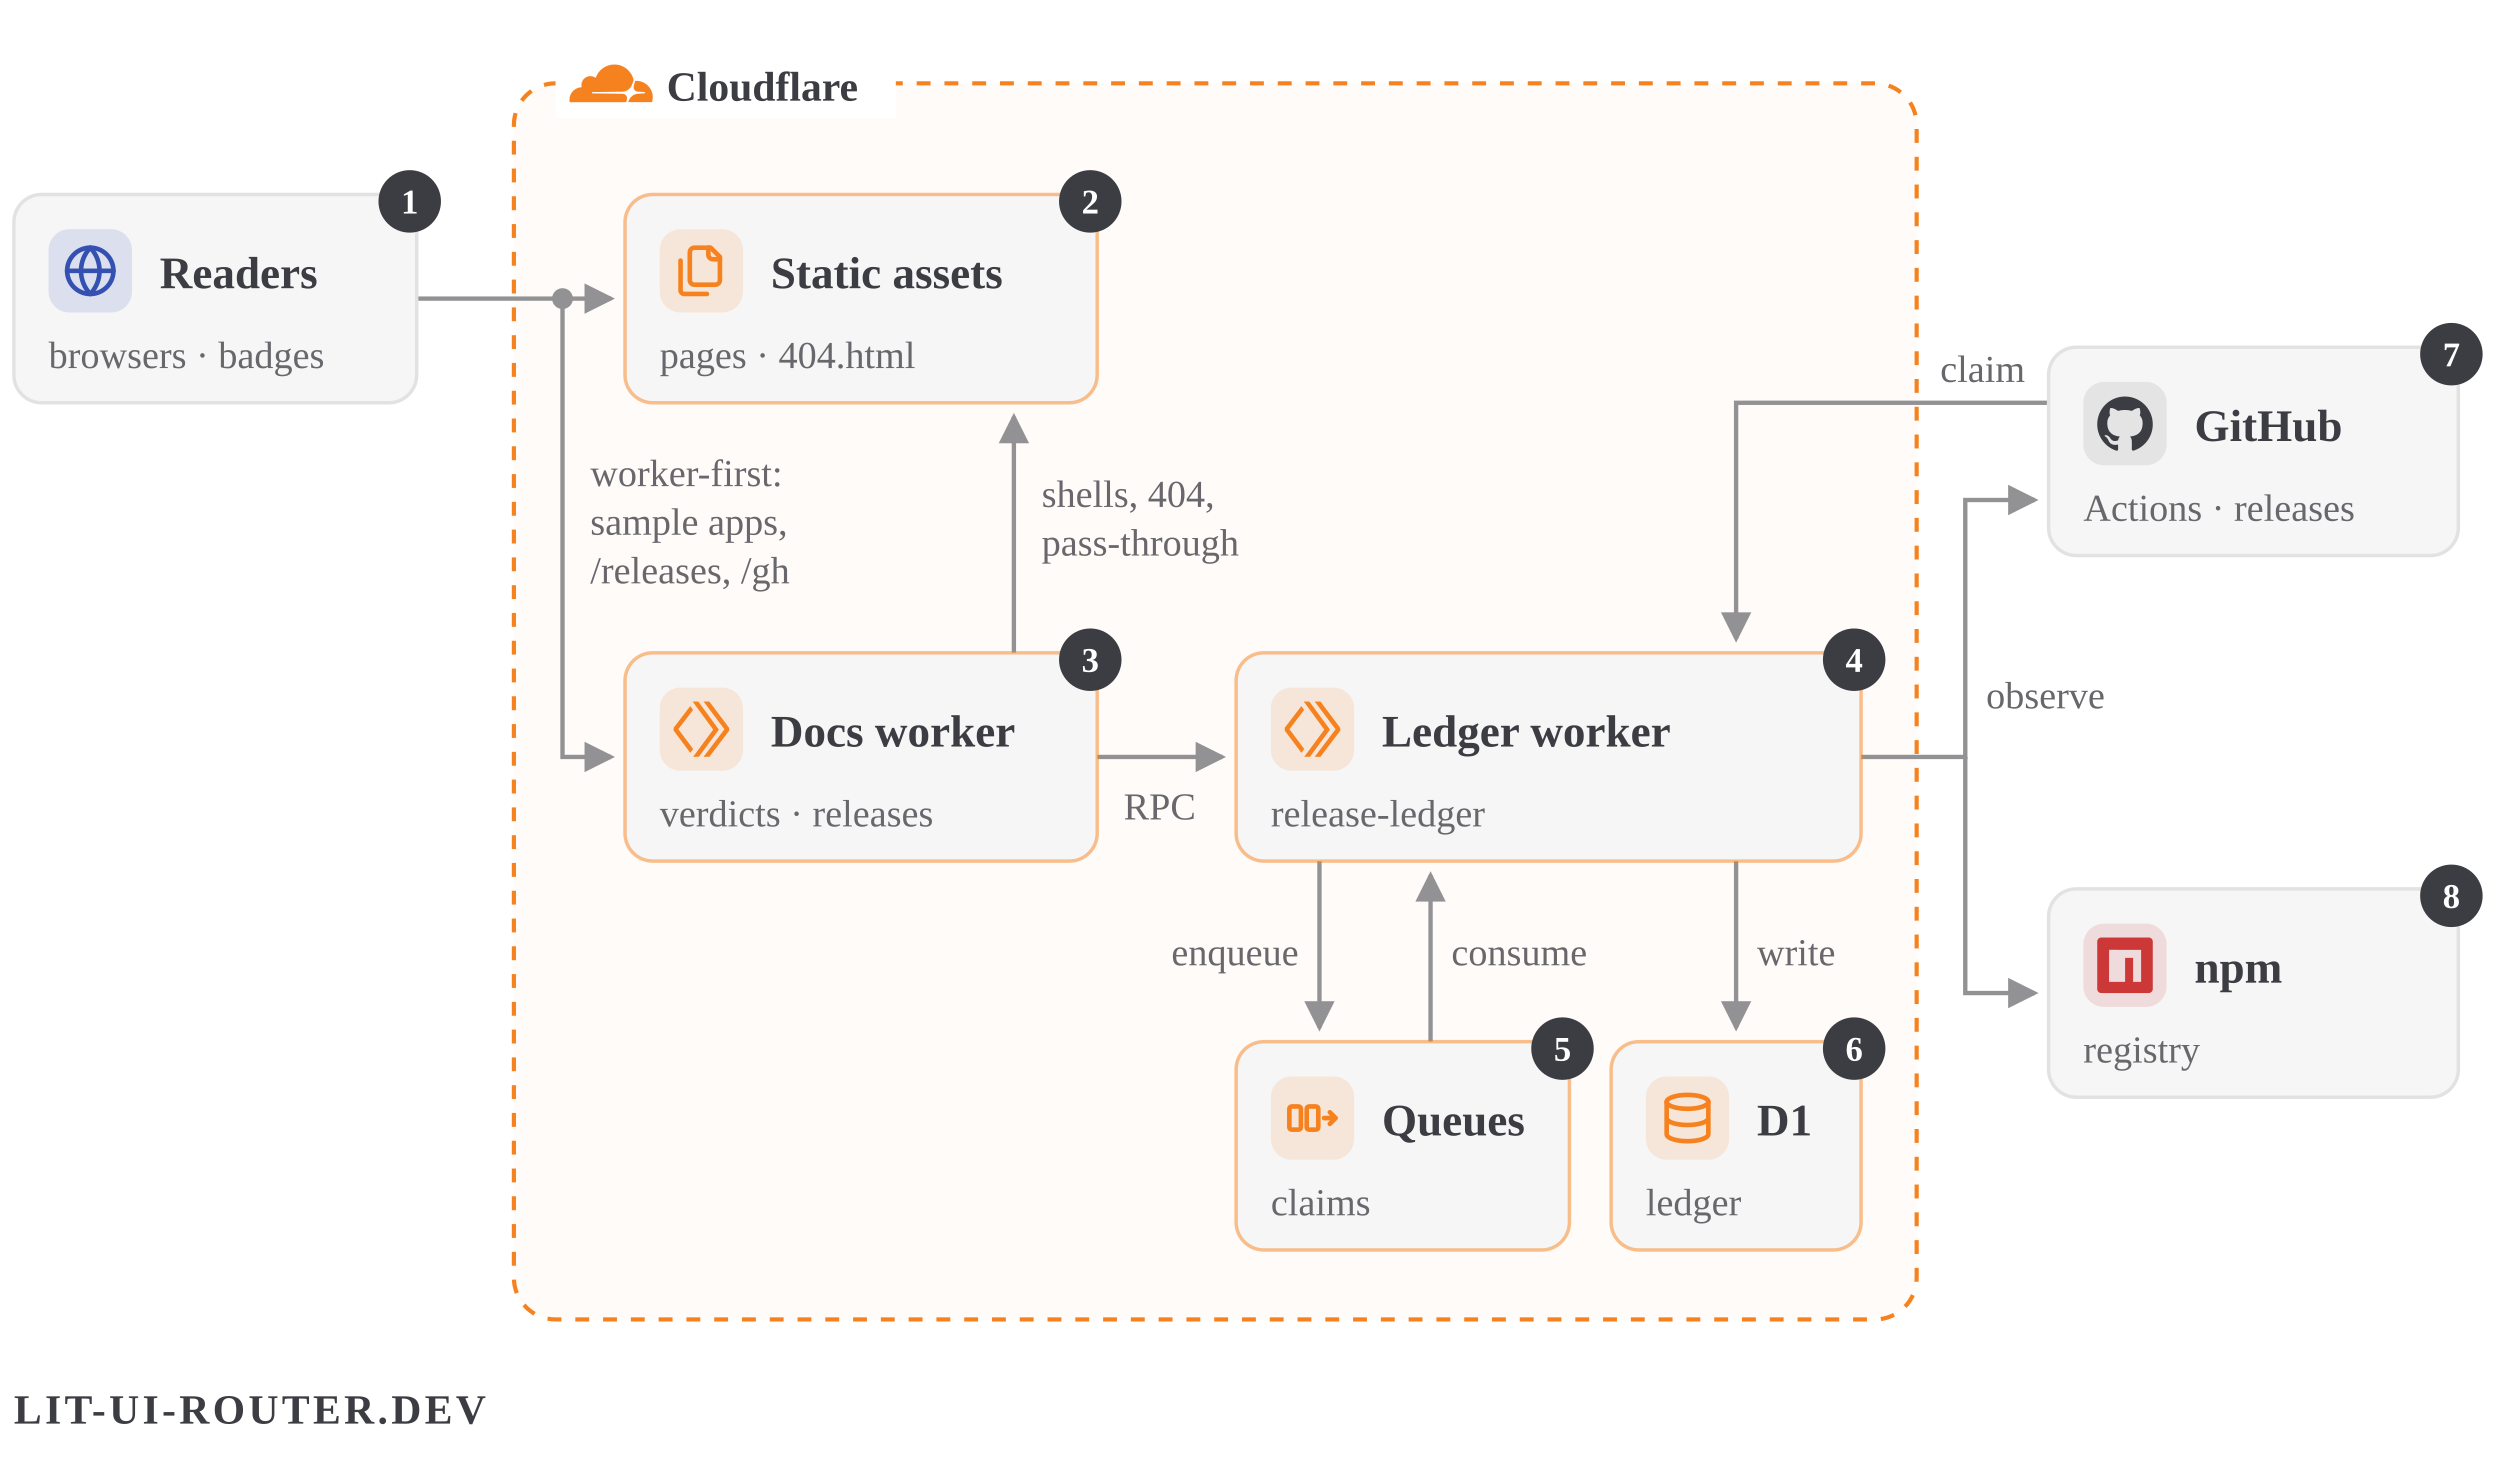
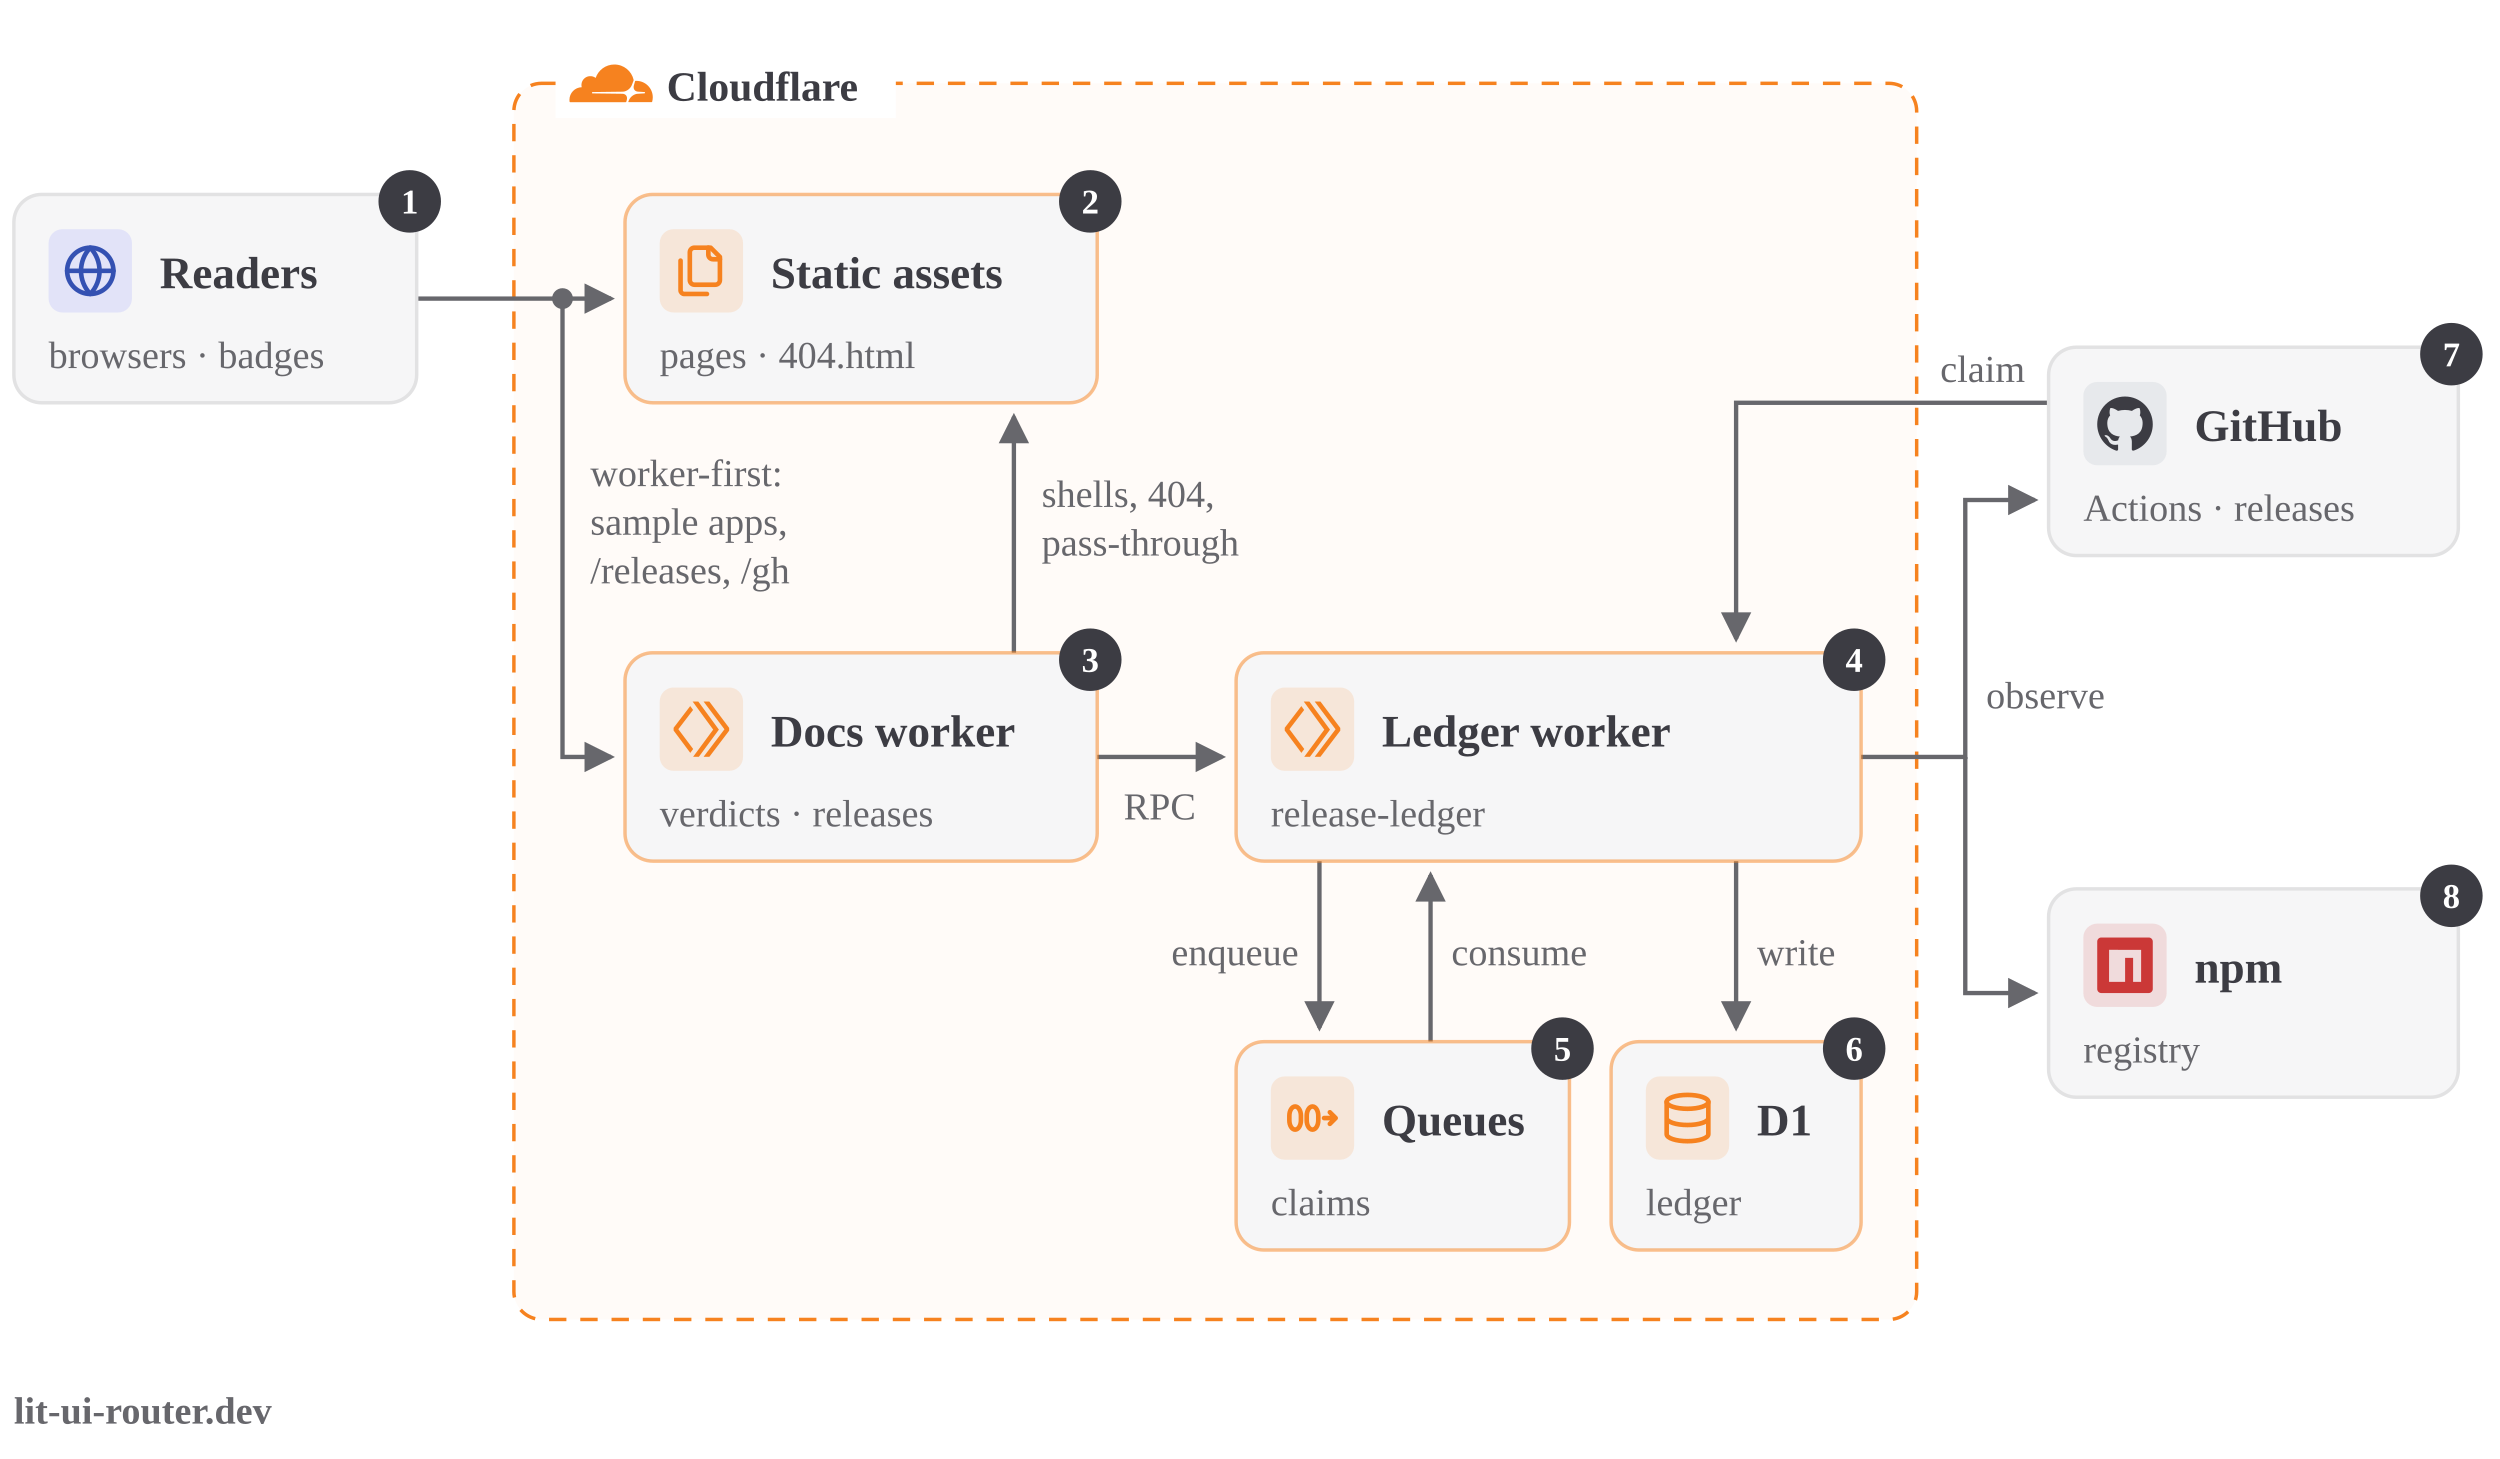
<svg xmlns="http://www.w3.org/2000/svg" viewBox="0 0 720 420" width="100%" style="max-width: 720px" role="img" aria-label="Architecture of lit-ui-router.dev. 1, readers, reach Cloudflare. 2, static assets, answer every path that is not worker-first. 3, the docs worker gets the worker-first paths: the sample apps, /releases and /gh; it fetches shells, 404 pages and pass-through requests from static assets, and reads the release ledger over RPC from 4, the ledger worker. The ledger worker enqueues claims to and consumes them from 5, Queues, and writes to 6, D1. 7, GitHub, sends claims to the ledger worker, which observes GitHub and 8, npm.">
  <style>
    @media (prefers-color-scheme: dark) {
      svg:root {
        color-scheme: dark;
        --vp-c-bg: #1b1b1f;
        --vp-c-bg-soft: #202127;
        --vp-c-divider: #2e2e32;
        --vp-c-text-1: #dfdfd6;
        --vp-c-text-2: #98989f;
-         --vp-c-text-3: #6a6a71;
-         --vp-c-indigo-1: #a8b1ff;
+         --vp-c-brand-1: #a8b1ff;
+         --vp-c-brand-soft: rgba(100, 108, 255, 0.16);
+         --vp-c-default-soft: rgba(101, 117, 133, 0.16);
      }
    }
  </style>
  <defs>
    <marker id="arr-site" viewBox="0 0 8 8" refX="7" refY="4" markerWidth="7" markerHeight="7" orient="auto-start-reverse">
-       <path d="M0 0L8 4L0 8z" fill="var(--vp-c-text-3, #929295)" />
+       <path d="M0 0L8 4L0 8z" fill="var(--vp-c-text-2, #67676c)" />
    </marker>
  </defs>
  <g font-family="var(--vp-font-family-base, ui-sans-serif, system-ui, sans-serif)">
-     <rect x="148" y="24" width="404" height="356" rx="12" fill="#f6821f" fill-opacity="0.03" stroke="#f6821f" stroke-width="1.2" stroke-dasharray="4 4" />
+     <rect data-brand="cloudflare" x="148" y="24" width="404" height="356" rx="8" fill="#f6821f" fill-opacity="0.03" stroke="#f6821f" stroke-dasharray="5 4" />
    <rect x="160" y="14" width="98" height="20" fill="var(--vp-c-bg, #ffffff)" />
    <svg x="164" y="14" width="24" height="20" viewBox="0 2 24 20">
-       <path fill="#f6821f" d="M16.509 16.845c.147-.507.091-.971-.155-1.315-.225-.316-.605-.499-1.062-.52l-8.659-.112a.156.156 0 0 1-.133-.071c-.028-.042-.035-.099-.021-.155.028-.084.112-.148.204-.156l8.736-.112c1.035-.049 2.16-.887 2.554-1.914l.499-1.301c.021-.056.029-.113.015-.168-.562-2.546-2.835-4.445-5.55-4.445-2.504 0-4.628 1.618-5.388 3.861-.493-.366-1.119-.562-1.794-.499-1.203.119-2.167 1.083-2.286 2.286-.028.31-.007.613.064.894C1.568 13.171 0 14.775 0 16.752c0 .175.014.351.035.527.014.083.084.147.169.147h15.981c.091 0 .176-.065.203-.155l.12-.427zm2.757-5.563c-.077 0-.161 0-.238.011-.057 0-.105.042-.127.098l-.338 1.174c-.147.507-.092.971.154 1.316.226.316.606.498 1.062.519l1.844.113c.056 0 .105.026.133.07.028.043.035.107.021.156-.028.084-.113.148-.204.155l-1.921.112c-1.041.049-2.158.887-2.553 1.914l-.141.358c-.028.071.021.142.099.142h6.598c.077 0 .147-.049.169-.126.112-.408.176-.837.176-1.28 0-2.603-2.125-4.727-4.734-4.727" />
+       <path data-brand="cloudflare" fill="#f6821f" d="M16.509 16.845c.147-.507.091-.971-.155-1.315-.225-.316-.605-.499-1.062-.52l-8.659-.112a.156.156 0 0 1-.133-.071c-.028-.042-.035-.099-.021-.155.028-.084.112-.148.204-.156l8.736-.112c1.035-.049 2.16-.887 2.554-1.914l.499-1.301c.021-.056.029-.113.015-.168-.562-2.546-2.835-4.445-5.55-4.445-2.504 0-4.628 1.618-5.388 3.861-.493-.366-1.119-.562-1.794-.499-1.203.119-2.167 1.083-2.286 2.286-.028.31-.007.613.064.894C1.568 13.171 0 14.775 0 16.752c0 .175.014.351.035.527.014.083.084.147.169.147h15.981c.091 0 .176-.065.203-.155l.12-.427zm2.757-5.563c-.077 0-.161 0-.238.011-.057 0-.105.042-.127.098l-.338 1.174c-.147.507-.092.971.154 1.316.226.316.606.498 1.062.519l1.844.113c.056 0 .105.026.133.07.028.043.035.107.021.156-.028.084-.113.148-.204.155l-1.921.112c-1.041.049-2.158.887-2.553 1.914l-.141.358c-.028.071.021.142.099.142h6.598c.077 0 .147-.049.169-.126.112-.408.176-.837.176-1.28 0-2.603-2.125-4.727-4.734-4.727" />
    </svg>
    <text x="192" y="29" font-size="12" font-weight="600" fill="var(--vp-c-text-1, #3c3c43)">Cloudflare</text>
-     <path d="M120 86H176" fill="none" stroke="var(--vp-c-text-3, #929295)" stroke-width="1.25" marker-end="url(#arr-site)" />
-     <path d="M162 86V218H176" fill="none" stroke="var(--vp-c-text-3, #929295)" stroke-width="1.25" marker-end="url(#arr-site)" />
-     <circle cx="162" cy="86" r="3" fill="var(--vp-c-text-3, #929295)" />
+     <path d="M120 86H176" fill="none" stroke="var(--vp-c-text-2, #67676c)" stroke-width="1.25" marker-end="url(#arr-site)" />
+     <path d="M162 86V218H176" fill="none" stroke="var(--vp-c-text-2, #67676c)" stroke-width="1.25" marker-end="url(#arr-site)" />
+     <circle cx="162" cy="86" r="3" fill="var(--vp-c-text-2, #67676c)" />
    <text font-size="11" fill="var(--vp-c-text-2, #67676c)">
      <tspan x="170" y="140">worker-first:</tspan>
      <tspan x="170" y="154">sample apps,</tspan>
      <tspan x="170" y="168">/releases, /gh</tspan>
    </text>
-     <path d="M292 188V120" fill="none" stroke="var(--vp-c-text-3, #929295)" stroke-width="1.25" marker-end="url(#arr-site)" />
+     <path d="M292 188V120" fill="none" stroke="var(--vp-c-text-2, #67676c)" stroke-width="1.25" marker-end="url(#arr-site)" />
    <text font-size="11" fill="var(--vp-c-text-2, #67676c)">
      <tspan x="300" y="146">shells, 404,</tspan>
      <tspan x="300" y="160">pass-through</tspan>
    </text>
-     <path d="M316 218H352" fill="none" stroke="var(--vp-c-text-3, #929295)" stroke-width="1.25" marker-end="url(#arr-site)" />
+     <path d="M316 218H352" fill="none" stroke="var(--vp-c-text-2, #67676c)" stroke-width="1.25" marker-end="url(#arr-site)" />
    <text x="334" y="236" font-size="11" fill="var(--vp-c-text-2, #67676c)" text-anchor="middle">RPC</text>
-     <path d="M380 248V296" fill="none" stroke="var(--vp-c-text-3, #929295)" stroke-width="1.25" marker-end="url(#arr-site)" />
-     <path d="M412 300V252" fill="none" stroke="var(--vp-c-text-3, #929295)" stroke-width="1.25" marker-end="url(#arr-site)" />
+     <path d="M380 248V296" fill="none" stroke="var(--vp-c-text-2, #67676c)" stroke-width="1.25" marker-end="url(#arr-site)" />
+     <path d="M412 300V252" fill="none" stroke="var(--vp-c-text-2, #67676c)" stroke-width="1.25" marker-end="url(#arr-site)" />
    <text x="374" y="278" font-size="11" fill="var(--vp-c-text-2, #67676c)" text-anchor="end">enqueue</text>
    <text x="418" y="278" font-size="11" fill="var(--vp-c-text-2, #67676c)">consume</text>
-     <path d="M500 248V296" fill="none" stroke="var(--vp-c-text-3, #929295)" stroke-width="1.25" marker-end="url(#arr-site)" />
+     <path d="M500 248V296" fill="none" stroke="var(--vp-c-text-2, #67676c)" stroke-width="1.25" marker-end="url(#arr-site)" />
    <text x="506" y="278" font-size="11" fill="var(--vp-c-text-2, #67676c)">write</text>
-     <path d="M590 116H500V184" fill="none" stroke="var(--vp-c-text-3, #929295)" stroke-width="1.25" marker-end="url(#arr-site)" />
+     <path d="M590 116H500V184" fill="none" stroke="var(--vp-c-text-2, #67676c)" stroke-width="1.25" marker-end="url(#arr-site)" />
    <text x="571" y="110" font-size="11" fill="var(--vp-c-text-2, #67676c)" text-anchor="middle">claim</text>
-     <path d="M536 218H566V144H586" fill="none" stroke="var(--vp-c-text-3, #929295)" stroke-width="1.25" marker-end="url(#arr-site)" />
-     <path d="M566 218V286H586" fill="none" stroke="var(--vp-c-text-3, #929295)" stroke-width="1.25" marker-end="url(#arr-site)" />
+     <path d="M536 218H566V144H586" fill="none" stroke="var(--vp-c-text-2, #67676c)" stroke-width="1.25" marker-end="url(#arr-site)" />
+     <path d="M566 218V286H586" fill="none" stroke="var(--vp-c-text-2, #67676c)" stroke-width="1.25" marker-end="url(#arr-site)" />
    <text x="572" y="204" font-size="11" fill="var(--vp-c-text-2, #67676c)">observe</text>
    <rect x="4" y="56" width="116" height="60" rx="8" fill="var(--vp-c-bg-soft, #f6f6f7)" stroke="var(--vp-c-divider, #e2e2e3)" />
-     <rect x="14" y="66" width="24" height="24" rx="6" fill="var(--vp-c-indigo-1, #3451b2)" fill-opacity="0.14" />
-     <svg x="18" y="70" width="16" height="16" viewBox="0 0 24 24" fill="none" stroke="var(--vp-c-indigo-1, #3451b2)" stroke-width="2" stroke-linecap="round" stroke-linejoin="round">
+     <rect x="14" y="66" width="24" height="24" rx="4" fill="var(--vp-c-brand-soft, rgba(100,108,255,0.14))" />
+     <svg x="18" y="70" width="16" height="16" viewBox="0 0 24 24" fill="none" stroke="var(--vp-c-brand-1, #3451b2)" stroke-width="2" stroke-linecap="round" stroke-linejoin="round">
      <circle cx="12" cy="12" r="10" />
      <path d="M12 2a14.5 14.5 0 0 0 0 20 14.5 14.5 0 0 0 0-20M2 12h20" />
    </svg>
    <text x="46" y="83" font-size="13" font-weight="600" fill="var(--vp-c-text-1, #3c3c43)">Readers</text>
    <text x="14" y="106" font-size="11" fill="var(--vp-c-text-2, #67676c)">browsers · badges</text>
    <circle cx="118" cy="58" r="9" fill="var(--vp-c-text-1, #3c3c43)" />
-     <text x="118" y="61.5" font-size="10" font-weight="700" fill="var(--vp-c-bg, #ffffff)" text-anchor="middle">1</text>
-     <rect x="180" y="56" width="136" height="60" rx="8" fill="var(--vp-c-bg-soft, #f6f6f7)" stroke="#f6821f" stroke-opacity="0.5" />
-     <rect x="190" y="66" width="24" height="24" rx="6" fill="#f6821f" fill-opacity="0.14" />
-     <svg x="194" y="70" width="16" height="16" viewBox="0 0 24 24" fill="none" stroke="#f6821f" stroke-width="2" stroke-linecap="round" stroke-linejoin="round">
+     <text x="118" y="61.5" font-size="10" font-weight="600" fill="var(--vp-c-bg, #ffffff)" text-anchor="middle">1</text>
+     <rect data-brand="cloudflare" x="180" y="56" width="136" height="60" rx="8" fill="var(--vp-c-bg-soft, #f6f6f7)" stroke="#f6821f" stroke-opacity="0.5" />
+     <rect data-brand="cloudflare" x="190" y="66" width="24" height="24" rx="4" fill="#f6821f" fill-opacity="0.14" />
+     <svg data-brand="cloudflare" x="194" y="70" width="16" height="16" viewBox="0 0 24 24" fill="none" stroke="#f6821f" stroke-width="2" stroke-linecap="round" stroke-linejoin="round">
      <path d="M20 7h-3a2 2 0 0 1-2-2V2" />
      <path d="M9 18a2 2 0 0 1-2-2V4a2 2 0 0 1 2-2h7l4 4v10a2 2 0 0 1-2 2Z" />
      <path d="M3 7.6v12.8A1.6 1.6 0 0 0 4.6 22h9.8" />
    </svg>
    <text x="222" y="83" font-size="13" font-weight="600" fill="var(--vp-c-text-1, #3c3c43)">Static assets</text>
    <text x="190" y="106" font-size="11" fill="var(--vp-c-text-2, #67676c)">pages · 404.html</text>
    <circle cx="314" cy="58" r="9" fill="var(--vp-c-text-1, #3c3c43)" />
-     <text x="314" y="61.5" font-size="10" font-weight="700" fill="var(--vp-c-bg, #ffffff)" text-anchor="middle">2</text>
-     <rect x="180" y="188" width="136" height="60" rx="8" fill="var(--vp-c-bg-soft, #f6f6f7)" stroke="#f6821f" stroke-opacity="0.5" />
-     <rect x="190" y="198" width="24" height="24" rx="6" fill="#f6821f" fill-opacity="0.14" />
+     <text x="314" y="61.5" font-size="10" font-weight="600" fill="var(--vp-c-bg, #ffffff)" text-anchor="middle">2</text>
+     <rect data-brand="cloudflare" x="180" y="188" width="136" height="60" rx="8" fill="var(--vp-c-bg-soft, #f6f6f7)" stroke="#f6821f" stroke-opacity="0.5" />
+     <rect data-brand="cloudflare" x="190" y="198" width="24" height="24" rx="4" fill="#f6821f" fill-opacity="0.14" />
    <svg x="194" y="202" width="16" height="16" viewBox="0 0 24 24">
-       <path fill="#f6821f" d="m8.213.063 8.879 12.136-8.67 11.739h2.476l8.665-11.735-8.89-12.14Zm4.728 0 9.02 11.992-9.018 11.883h2.496L24 12.656v-1.199L15.434.063ZM7.178 2.02.01 11.398l-.01 1.2 7.203 9.644 1.238-1.676-6.396-8.556 6.361-8.313Z" />
+       <path data-brand="cloudflare" fill="#f6821f" d="m8.213.063 8.879 12.136-8.67 11.739h2.476l8.665-11.735-8.89-12.14Zm4.728 0 9.02 11.992-9.018 11.883h2.496L24 12.656v-1.199L15.434.063ZM7.178 2.02.01 11.398l-.01 1.2 7.203 9.644 1.238-1.676-6.396-8.556 6.361-8.313Z" />
    </svg>
    <text x="222" y="215" font-size="13" font-weight="600" fill="var(--vp-c-text-1, #3c3c43)">Docs worker</text>
    <text x="190" y="238" font-size="11" fill="var(--vp-c-text-2, #67676c)">verdicts · releases</text>
    <circle cx="314" cy="190" r="9" fill="var(--vp-c-text-1, #3c3c43)" />
-     <text x="314" y="193.5" font-size="10" font-weight="700" fill="var(--vp-c-bg, #ffffff)" text-anchor="middle">3</text>
-     <rect x="356" y="188" width="180" height="60" rx="8" fill="var(--vp-c-bg-soft, #f6f6f7)" stroke="#f6821f" stroke-opacity="0.5" />
-     <rect x="366" y="198" width="24" height="24" rx="6" fill="#f6821f" fill-opacity="0.14" />
+     <text x="314" y="193.5" font-size="10" font-weight="600" fill="var(--vp-c-bg, #ffffff)" text-anchor="middle">3</text>
+     <rect data-brand="cloudflare" x="356" y="188" width="180" height="60" rx="8" fill="var(--vp-c-bg-soft, #f6f6f7)" stroke="#f6821f" stroke-opacity="0.5" />
+     <rect data-brand="cloudflare" x="366" y="198" width="24" height="24" rx="4" fill="#f6821f" fill-opacity="0.14" />
    <svg x="370" y="202" width="16" height="16" viewBox="0 0 24 24">
-       <path fill="#f6821f" d="m8.213.063 8.879 12.136-8.67 11.739h2.476l8.665-11.735-8.89-12.14Zm4.728 0 9.02 11.992-9.018 11.883h2.496L24 12.656v-1.199L15.434.063ZM7.178 2.02.01 11.398l-.01 1.2 7.203 9.644 1.238-1.676-6.396-8.556 6.361-8.313Z" />
+       <path data-brand="cloudflare" fill="#f6821f" d="m8.213.063 8.879 12.136-8.67 11.739h2.476l8.665-11.735-8.89-12.14Zm4.728 0 9.02 11.992-9.018 11.883h2.496L24 12.656v-1.199L15.434.063ZM7.178 2.02.01 11.398l-.01 1.2 7.203 9.644 1.238-1.676-6.396-8.556 6.361-8.313Z" />
    </svg>
    <text x="398" y="215" font-size="13" font-weight="600" fill="var(--vp-c-text-1, #3c3c43)">Ledger worker</text>
    <text x="366" y="238" font-size="11" fill="var(--vp-c-text-2, #67676c)">release-ledger</text>
    <circle cx="534" cy="190" r="9" fill="var(--vp-c-text-1, #3c3c43)" />
-     <text x="534" y="193.5" font-size="10" font-weight="700" fill="var(--vp-c-bg, #ffffff)" text-anchor="middle">4</text>
-     <rect x="356" y="300" width="96" height="60" rx="8" fill="var(--vp-c-bg-soft, #f6f6f7)" stroke="#f6821f" stroke-opacity="0.5" />
-     <rect x="366" y="310" width="24" height="24" rx="6" fill="#f6821f" fill-opacity="0.14" />
-     <svg x="370" y="314" width="16" height="16" viewBox="0 0 24 24" fill="none" stroke="#f6821f" stroke-width="2" stroke-linecap="round" stroke-linejoin="round">
-       <rect x="2" y="7" width="5" height="10" rx="1" />
-       <rect x="9.5" y="7" width="5" height="10" rx="1" />
+     <text x="534" y="193.5" font-size="10" font-weight="600" fill="var(--vp-c-bg, #ffffff)" text-anchor="middle">4</text>
+     <rect data-brand="cloudflare" x="356" y="300" width="96" height="60" rx="8" fill="var(--vp-c-bg-soft, #f6f6f7)" stroke="#f6821f" stroke-opacity="0.5" />
+     <rect data-brand="cloudflare" x="366" y="310" width="24" height="24" rx="4" fill="#f6821f" fill-opacity="0.14" />
+     <svg data-brand="cloudflare" x="370" y="314" width="16" height="16" viewBox="0 0 24 24" fill="none" stroke="#f6821f" stroke-width="2" stroke-linecap="round" stroke-linejoin="round">
+       <rect x="2" y="7" width="5" height="10" rx="4" />
+       <rect x="9.5" y="7" width="5" height="10" rx="4" />
      <path d="M17 12h5m-2.5-2.5L22 12l-2.5 2.5" />
    </svg>
    <text x="398" y="327" font-size="13" font-weight="600" fill="var(--vp-c-text-1, #3c3c43)">Queues</text>
    <text x="366" y="350" font-size="11" fill="var(--vp-c-text-2, #67676c)">claims</text>
    <circle cx="450" cy="302" r="9" fill="var(--vp-c-text-1, #3c3c43)" />
-     <text x="450" y="305.5" font-size="10" font-weight="700" fill="var(--vp-c-bg, #ffffff)" text-anchor="middle">5</text>
-     <rect x="464" y="300" width="72" height="60" rx="8" fill="var(--vp-c-bg-soft, #f6f6f7)" stroke="#f6821f" stroke-opacity="0.5" />
-     <rect x="474" y="310" width="24" height="24" rx="6" fill="#f6821f" fill-opacity="0.14" />
-     <svg x="478" y="314" width="16" height="16" viewBox="0 0 24 24" fill="none" stroke="#f6821f" stroke-width="2" stroke-linecap="round" stroke-linejoin="round">
+     <text x="450" y="305.5" font-size="10" font-weight="600" fill="var(--vp-c-bg, #ffffff)" text-anchor="middle">5</text>
+     <rect data-brand="cloudflare" x="464" y="300" width="72" height="60" rx="8" fill="var(--vp-c-bg-soft, #f6f6f7)" stroke="#f6821f" stroke-opacity="0.5" />
+     <rect data-brand="cloudflare" x="474" y="310" width="24" height="24" rx="4" fill="#f6821f" fill-opacity="0.14" />
+     <svg data-brand="cloudflare" x="478" y="314" width="16" height="16" viewBox="0 0 24 24" fill="none" stroke="#f6821f" stroke-width="2" stroke-linecap="round" stroke-linejoin="round">
      <ellipse cx="12" cy="5" rx="9" ry="3" />
      <path d="M3 5v14a9 3 0 0 0 18 0V5M3 12a9 3 0 0 0 18 0" />
    </svg>
    <text x="506" y="327" font-size="13" font-weight="600" fill="var(--vp-c-text-1, #3c3c43)">D1</text>
    <text x="474" y="350" font-size="11" fill="var(--vp-c-text-2, #67676c)">ledger</text>
    <circle cx="534" cy="302" r="9" fill="var(--vp-c-text-1, #3c3c43)" />
-     <text x="534" y="305.5" font-size="10" font-weight="700" fill="var(--vp-c-bg, #ffffff)" text-anchor="middle">6</text>
+     <text x="534" y="305.5" font-size="10" font-weight="600" fill="var(--vp-c-bg, #ffffff)" text-anchor="middle">6</text>
    <rect x="590" y="100" width="118" height="60" rx="8" fill="var(--vp-c-bg-soft, #f6f6f7)" stroke="var(--vp-c-divider, #e2e2e3)" />
-     <rect x="600" y="110" width="24" height="24" rx="6" fill="var(--vp-c-text-1, #3c3c43)" fill-opacity="0.1" />
+     <rect x="600" y="110" width="24" height="24" rx="4" fill="var(--vp-c-default-soft, rgba(142,150,170,0.14))" />
    <svg x="604" y="114" width="16" height="16" viewBox="0 0 24 24">
      <path fill="var(--vp-c-text-1, #3c3c43)" d="M12 .297c-6.63 0-12 5.373-12 12 0 5.303 3.438 9.8 8.205 11.385.6.113.82-.258.82-.577 0-.285-.01-1.04-.015-2.04-3.338.724-4.042-1.61-4.042-1.61C4.422 18.07 3.633 17.7 3.633 17.7c-1.087-.744.084-.729.084-.729 1.205.084 1.838 1.236 1.838 1.236 1.07 1.835 2.809 1.305 3.495.998.108-.776.417-1.305.76-1.605-2.665-.3-5.466-1.332-5.466-5.93 0-1.31.465-2.38 1.235-3.22-.135-.303-.54-1.523.105-3.176 0 0 1.005-.322 3.3 1.23.96-.267 1.98-.399 3-.405 1.02.006 2.04.138 3 .405 2.28-1.552 3.285-1.23 3.285-1.23.645 1.653.24 2.873.12 3.176.765.84 1.23 1.91 1.23 3.22 0 4.61-2.805 5.625-5.475 5.92.42.36.81 1.096.81 2.22 0 1.606-.015 2.896-.015 3.286 0 .315.21.69.825.57C20.565 22.092 24 17.592 24 12.297c0-6.627-5.373-12-12-12" />
    </svg>
    <text x="632" y="127" font-size="13" font-weight="600" fill="var(--vp-c-text-1, #3c3c43)">GitHub</text>
    <text x="600" y="150" font-size="11" fill="var(--vp-c-text-2, #67676c)">Actions · releases</text>
    <circle cx="706" cy="102" r="9" fill="var(--vp-c-text-1, #3c3c43)" />
-     <text x="706" y="105.5" font-size="10" font-weight="700" fill="var(--vp-c-bg, #ffffff)" text-anchor="middle">7</text>
+     <text x="706" y="105.5" font-size="10" font-weight="600" fill="var(--vp-c-bg, #ffffff)" text-anchor="middle">7</text>
    <rect x="590" y="256" width="118" height="60" rx="8" fill="var(--vp-c-bg-soft, #f6f6f7)" stroke="var(--vp-c-divider, #e2e2e3)" />
-     <rect x="600" y="266" width="24" height="24" rx="6" fill="#cb3837" fill-opacity="0.14" />
+     <rect data-brand="npm" x="600" y="266" width="24" height="24" rx="4" fill="#cb3837" fill-opacity="0.14" />
    <svg x="604" y="270" width="16" height="16" viewBox="0 0 24 24">
-       <path fill="#cb3837" d="M1.763 0C.786 0 0 .786 0 1.763v20.474C0 23.214.786 24 1.763 24h20.474c.977 0 1.763-.786 1.763-1.763V1.763C24 .786 23.214 0 22.237 0zM5.13 5.323l13.837.019-.009 13.836h-3.464l.01-10.382h-3.456L12.04 19.17H5.113z" />
+       <path data-brand="npm" fill="#cb3837" d="M1.763 0C.786 0 0 .786 0 1.763v20.474C0 23.214.786 24 1.763 24h20.474c.977 0 1.763-.786 1.763-1.763V1.763C24 .786 23.214 0 22.237 0zM5.13 5.323l13.837.019-.009 13.836h-3.464l.01-10.382h-3.456L12.04 19.17H5.113z" />
    </svg>
    <text x="632" y="283" font-size="13" font-weight="600" fill="var(--vp-c-text-1, #3c3c43)">npm</text>
    <text x="600" y="306" font-size="11" fill="var(--vp-c-text-2, #67676c)">registry</text>
    <circle cx="706" cy="258" r="9" fill="var(--vp-c-text-1, #3c3c43)" />
-     <text x="706" y="261.5" font-size="10" font-weight="700" fill="var(--vp-c-bg, #ffffff)" text-anchor="middle">8</text>
-     <text x="4" y="410" font-size="12" font-weight="700" letter-spacing="0.08em" fill="var(--vp-c-text-1, #3c3c43)">LIT-UI-ROUTER.DEV</text>
+     <text x="706" y="261.5" font-size="10" font-weight="600" fill="var(--vp-c-bg, #ffffff)" text-anchor="middle">8</text>
+     <text x="4" y="410" font-size="11" font-weight="600" fill="var(--vp-c-text-2, #67676c)">lit-ui-router.dev</text>
  </g>
</svg>
